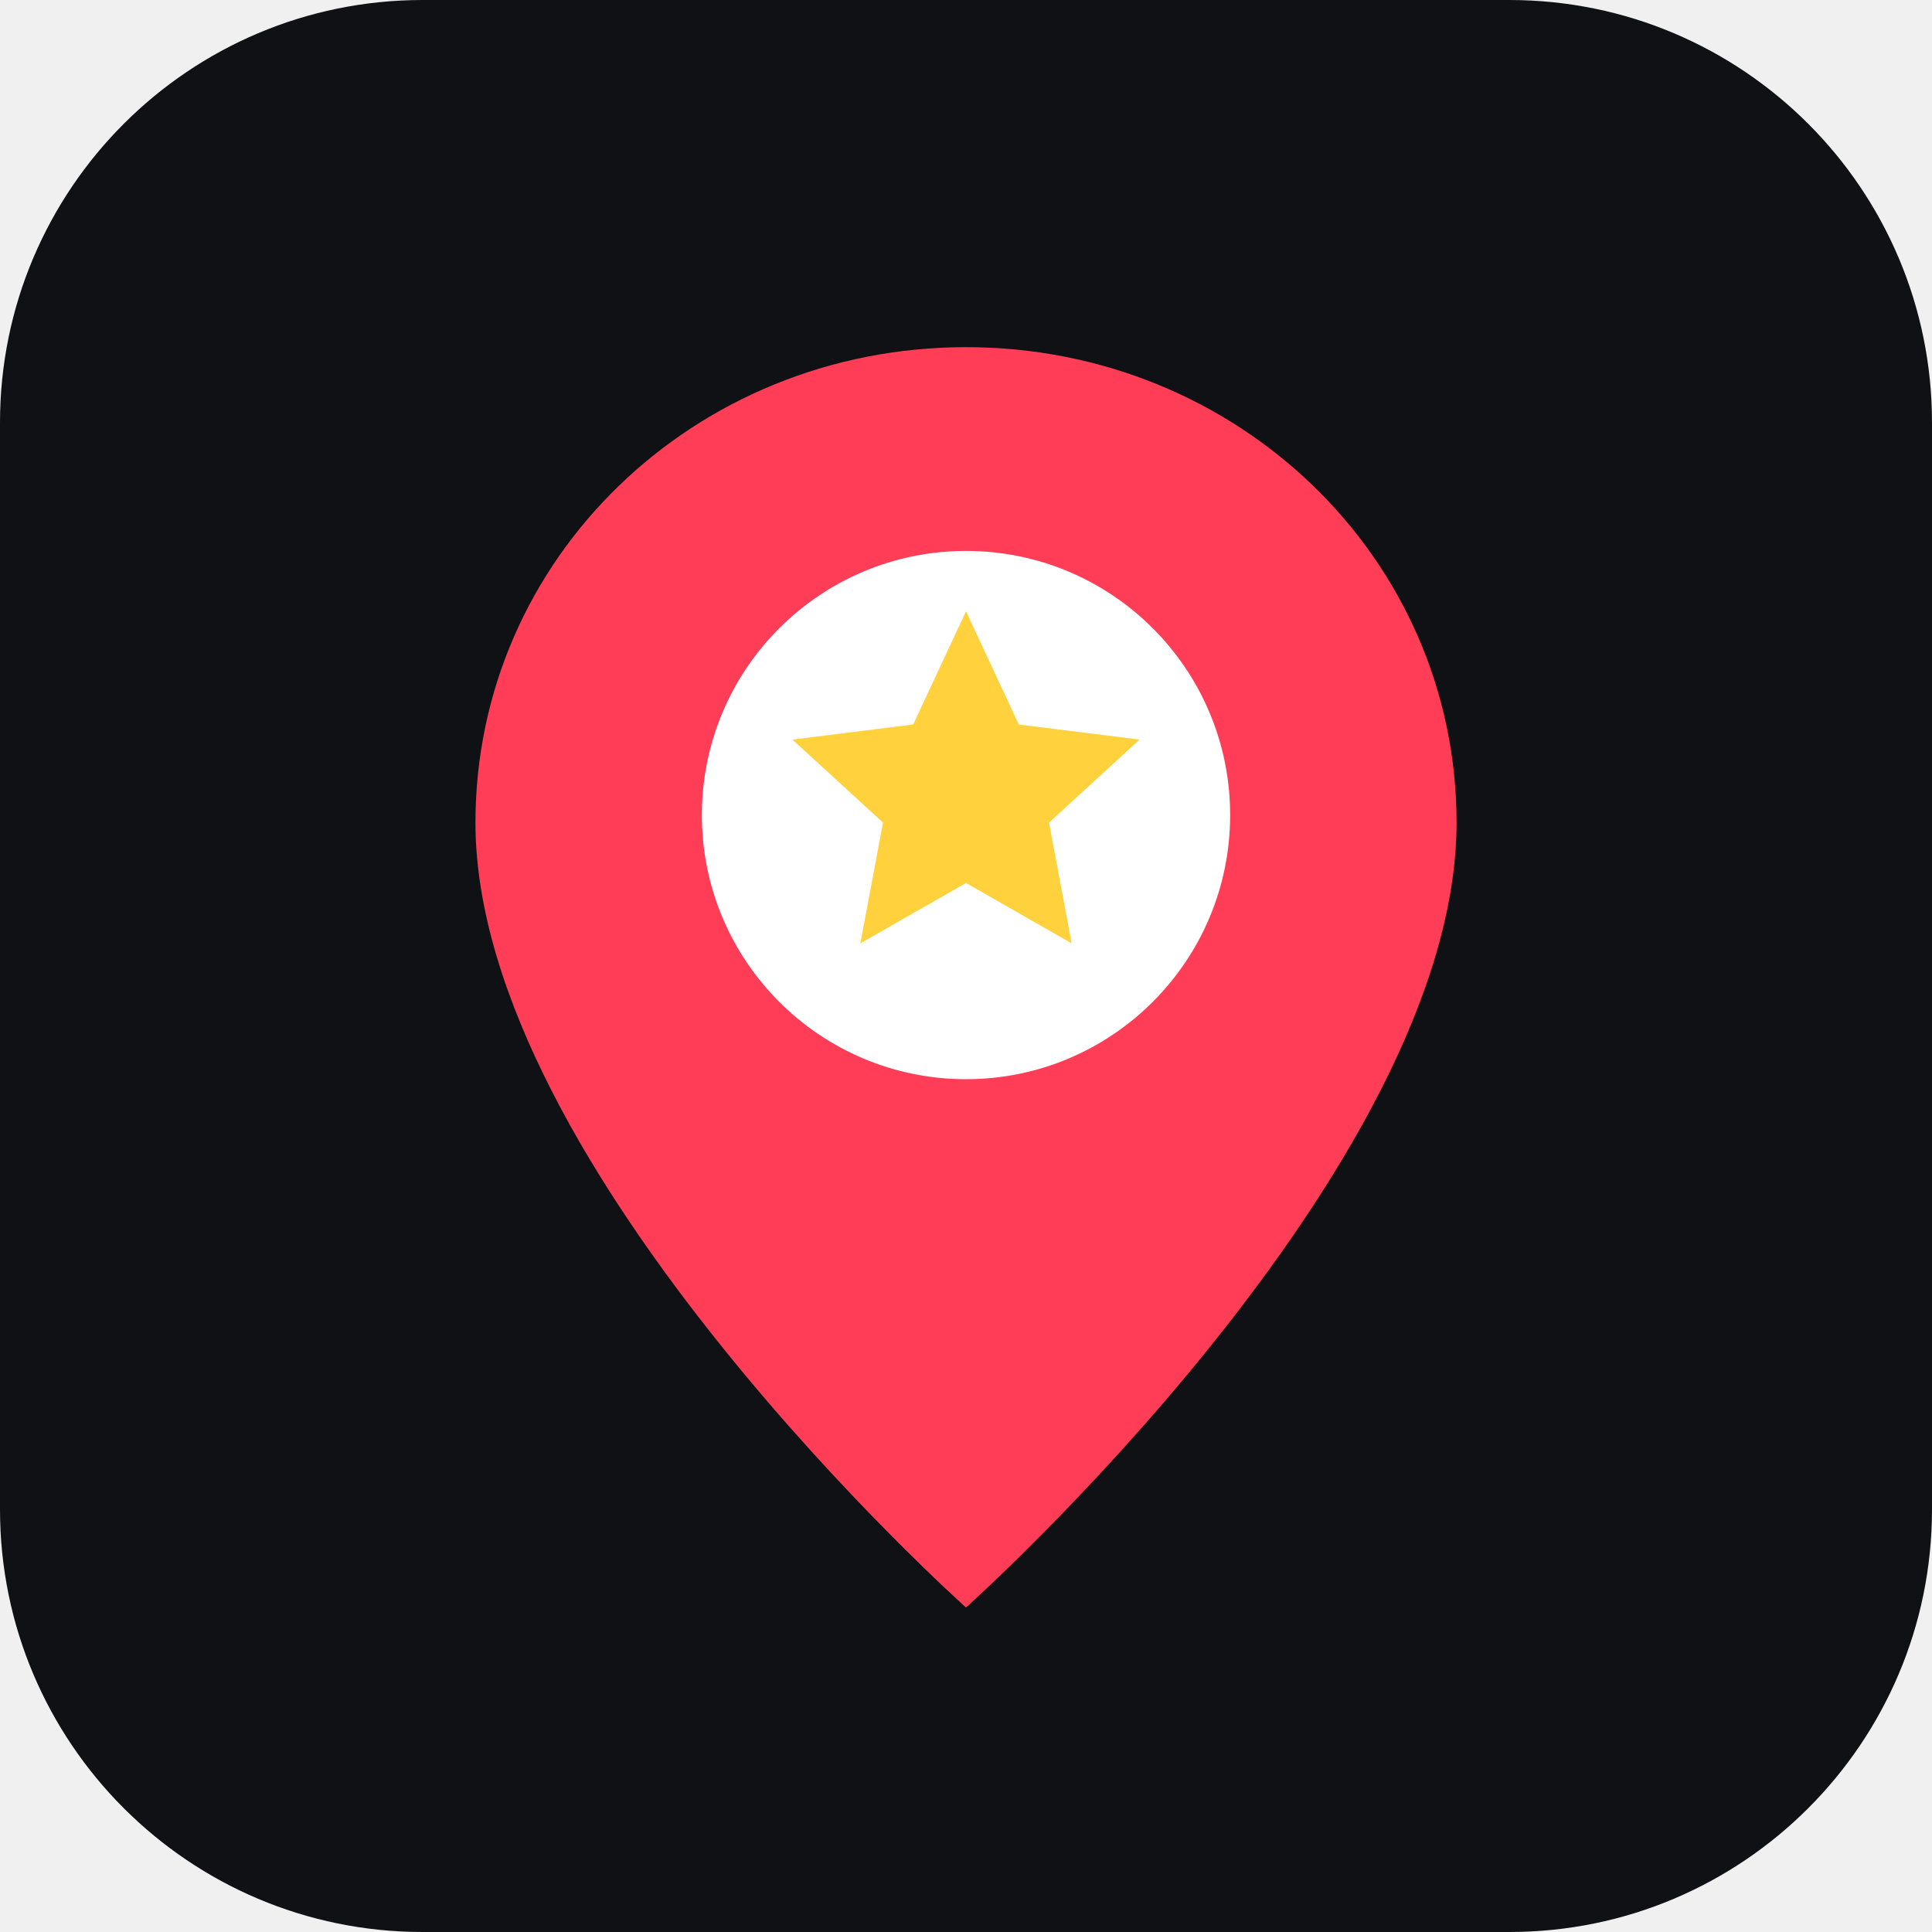
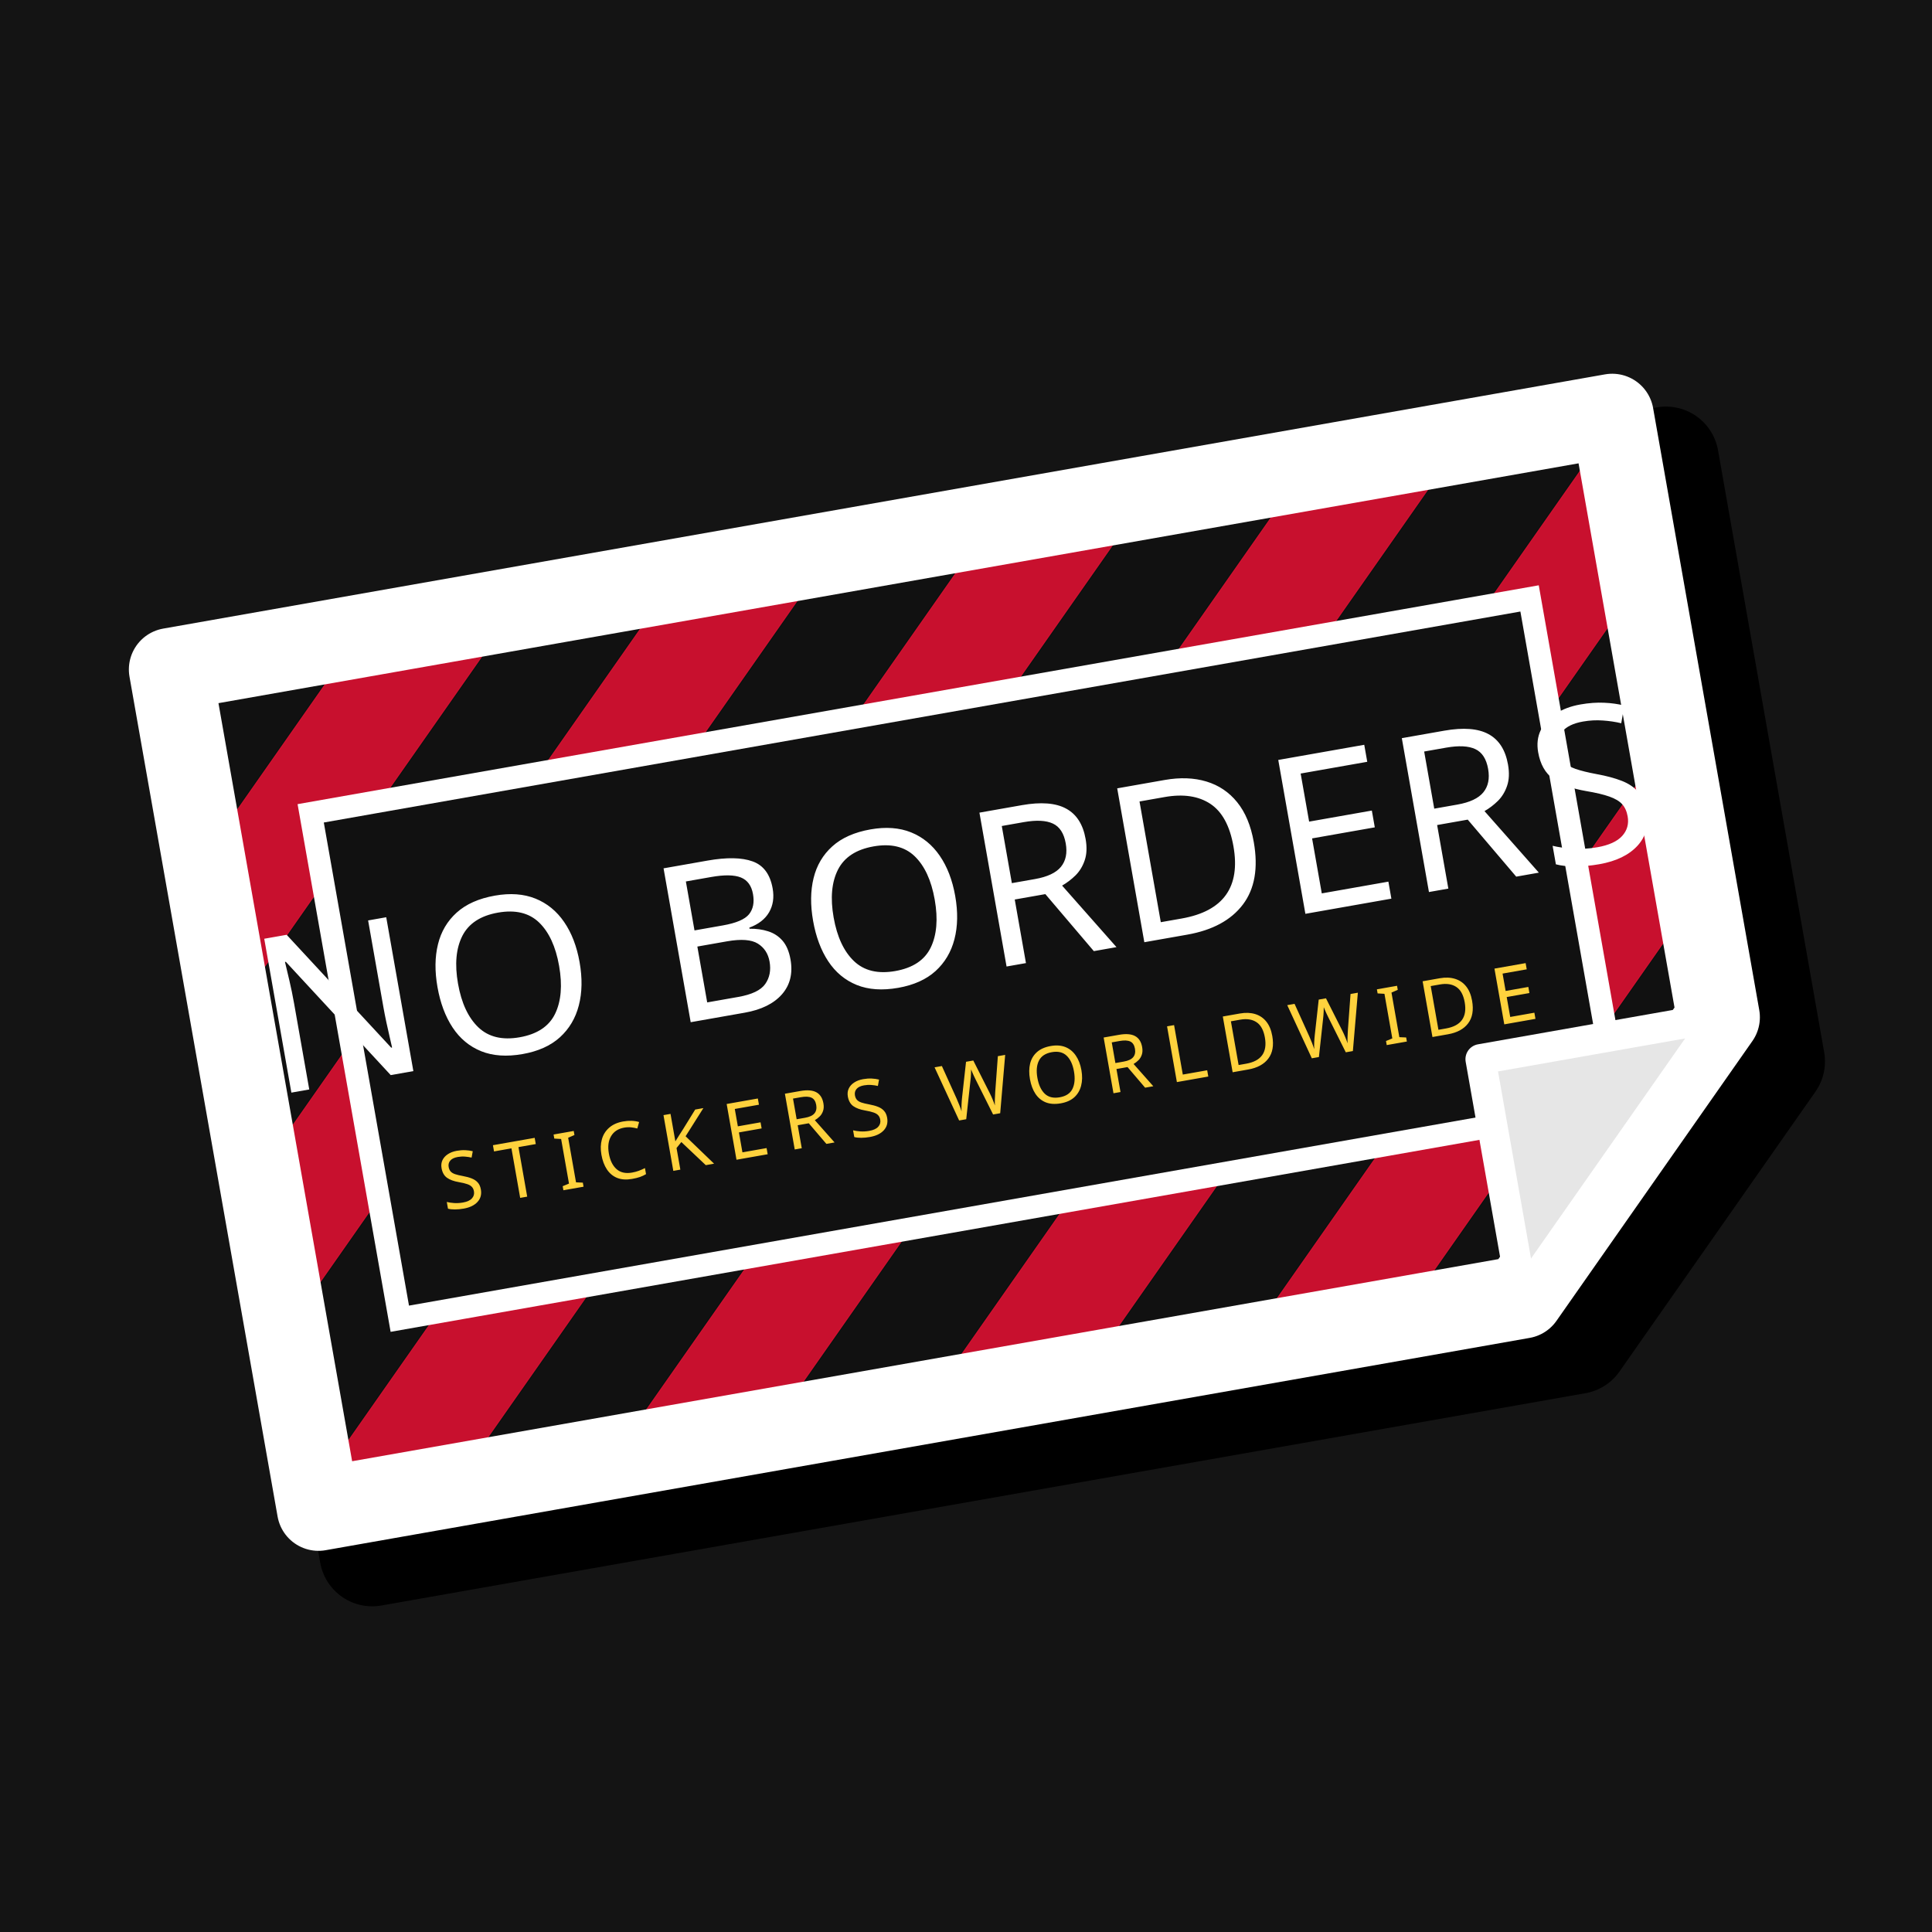
<svg xmlns="http://www.w3.org/2000/svg" viewBox="0 0 512 512">
-   <rect width="512" height="512" rx="112" fill="#0f1115" />
-   <path d="M256 92c-72 0-130 56-130 126 0 92 130 208 130 208s130-116 130-208c0-70-58-126-130-126z" fill="#ff3d57" />
-   <circle cx="256" cy="216" r="70" fill="#fff" />
-   <path d="M256 162l14 30 32 4-24 22 6 32-28-16-28 16 6-32-24-22 32-4z" fill="#ffd23d" />
+   <rect width="512" height="512" fill="#141414" />
+   <defs>
+     <pattern id="st" width="60" height="60" patternUnits="userSpaceOnUse" patternTransform="rotate(45)">
+       <rect width="60" height="60" fill="#111" />
+       <rect width="30" height="60" fill="#c8102e" />
+     </pattern>
+   </defs>
+   <g transform="rotate(-10 256 256)">
+     <path d="M62 142H450V304L386 368H62Z" fill="#000" stroke="#000" stroke-width="28" stroke-linejoin="round" transform="translate(12 14)" />
+     <path d="M62 142H450V304L386 368H62Z" fill="url(#st)" stroke="#fff" stroke-width="22" stroke-linejoin="round" />
+     <rect x="92" y="186" width="328" height="136" fill="#111" stroke="#fff" stroke-width="6" />
+     <text x="256" y="258" text-anchor="middle" font-family="Impact, 'Arial Black', sans-serif" font-size="58" fill="#fff" letter-spacing="1">NO BORDERS</text>
+     <text x="256" y="296" text-anchor="middle" font-family="Impact, 'Arial Black', sans-serif" font-size="21" fill="#ffd23d" letter-spacing="4">STICKERS WORLDWIDE</text>
+     <path d="M450 304L386 368L386 304Z" fill="#e6e6e6" stroke="#fff" stroke-width="8" stroke-linejoin="round" />
+   </g>
</svg>
